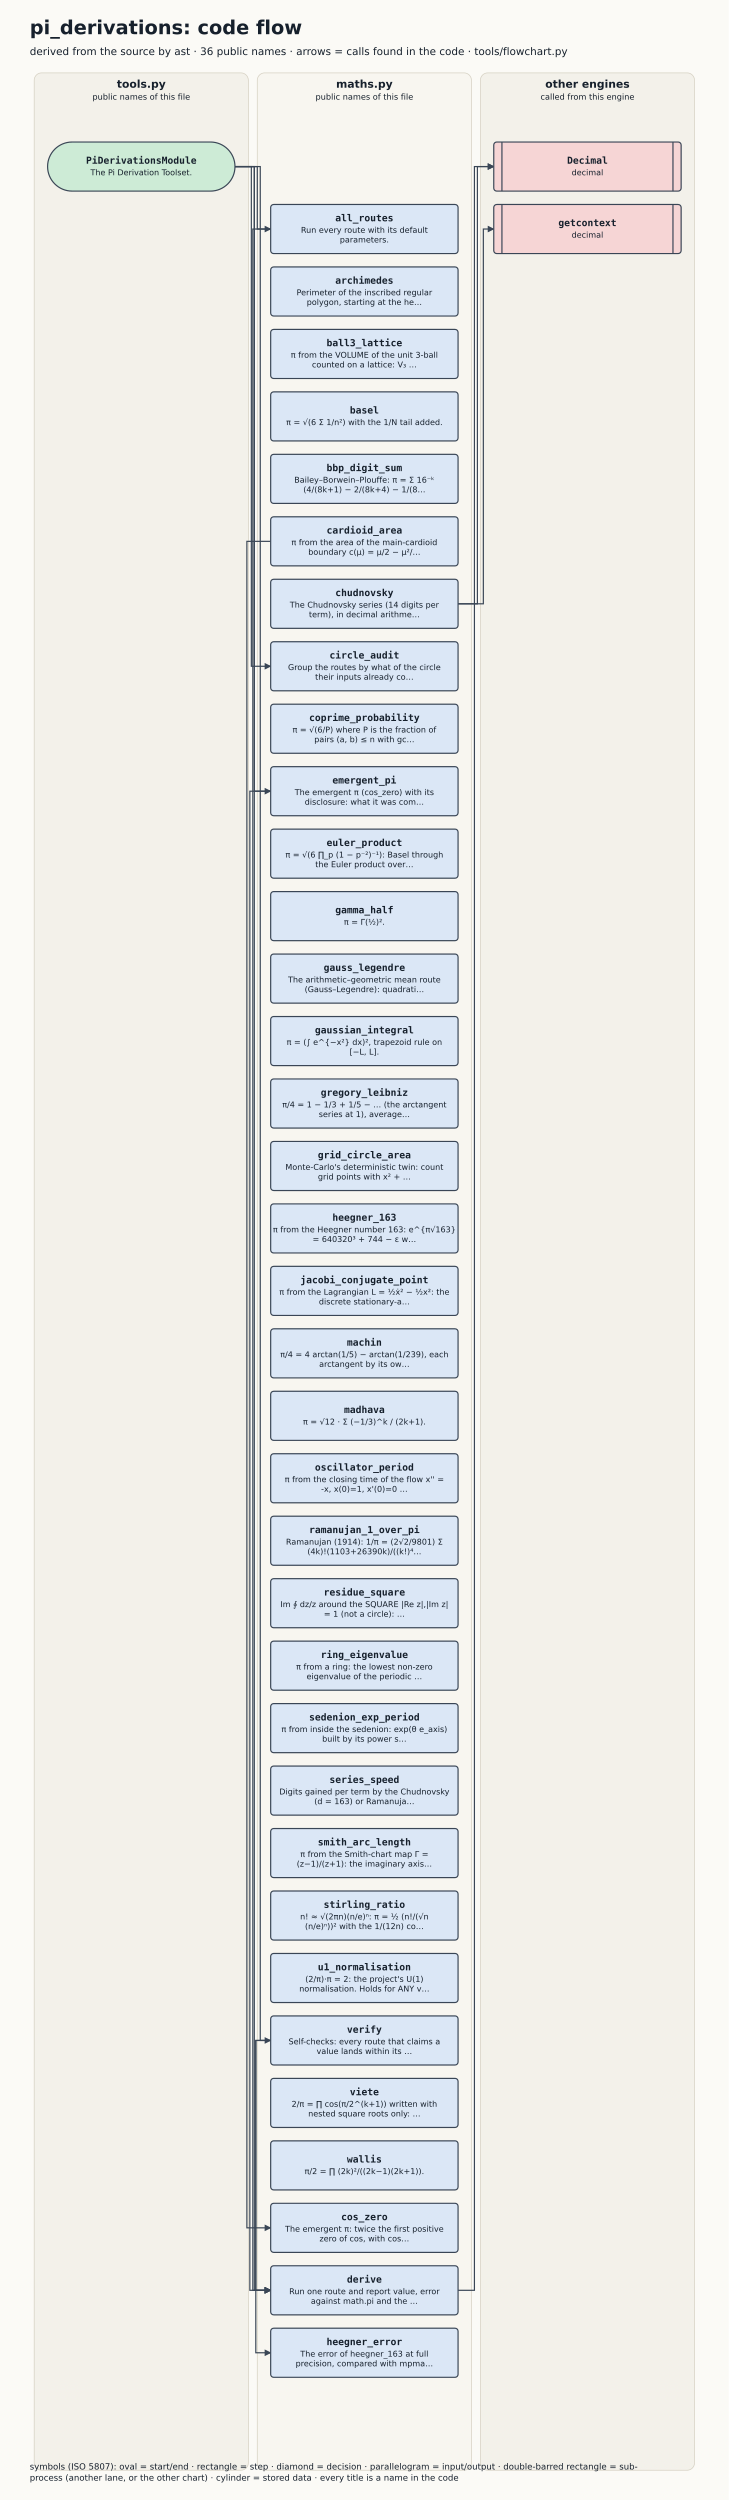
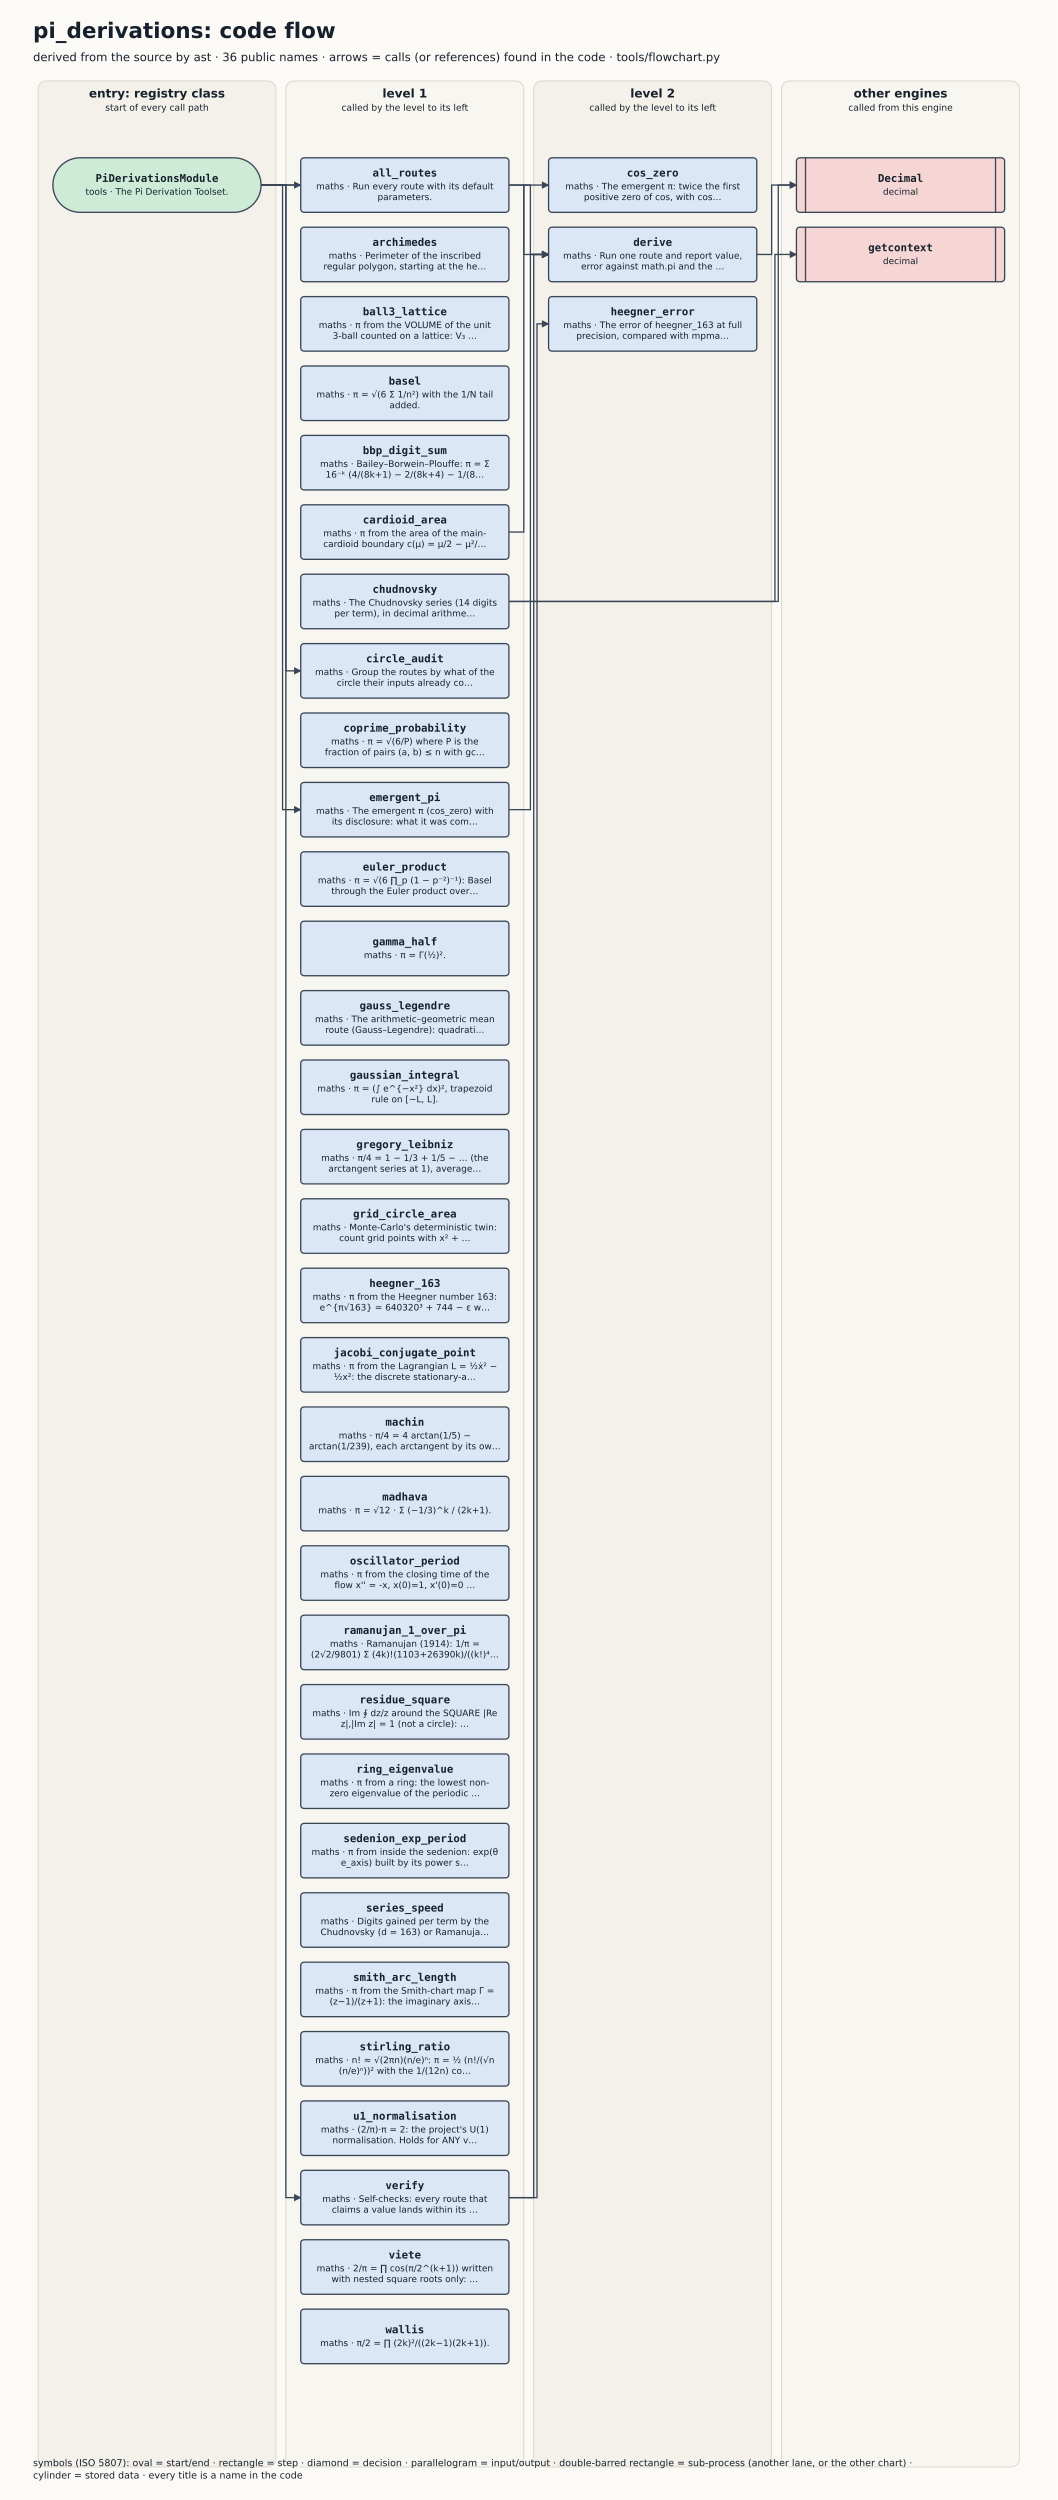
- <svg xmlns="http://www.w3.org/2000/svg" width="980" height="3362" viewBox="0 0 980 3362" font-family="DejaVu Sans, Verdana, sans-serif">
+ <svg xmlns="http://www.w3.org/2000/svg" width="1280" height="3026" viewBox="0 0 1280 3026" font-family="DejaVu Sans, Verdana, sans-serif">
  <defs>
    <marker id="ah" viewBox="0 0 10 10" refX="9" refY="5" markerWidth="9" markerHeight="9" markerUnits="userSpaceOnUse" orient="auto-start-reverse">
      <path d="M0,0 L10,5 L0,10 z" fill="#3a4656" />
    </marker>
  </defs>
-   <rect width="980" height="3362" fill="#fbfaf6" />
+   <rect width="1280" height="3026" fill="#fbfaf6" />
  <text x="40" y="46" font-size="26" font-weight="700" fill="#16202c">pi_derivations: code flow</text>
-   <text x="40" y="74" font-size="14" fill="#16202c">derived from the source by ast · 36 public names · arrows = calls found in the code · tools/flowchart.py</text>
-   <rect x="46" y="98" width="288" height="3224" rx="10" fill="#f3f1ea" stroke="#d6d1c3" />
-   <text x="190.0" y="118" font-size="14.5" font-weight="700" fill="#16202c" text-anchor="middle">tools.py</text>
-   <text x="190.0" y="134" font-size="11" fill="#16202c" text-anchor="middle">public names of this file</text>
-   <rect x="346" y="98" width="288" height="3224" rx="10" fill="#f8f6f0" stroke="#d6d1c3" />
-   <text x="490.0" y="118" font-size="14.5" font-weight="700" fill="#16202c" text-anchor="middle">maths.py</text>
-   <text x="490.0" y="134" font-size="11" fill="#16202c" text-anchor="middle">public names of this file</text>
-   <rect x="646" y="98" width="288" height="3224" rx="10" fill="#f3f1ea" stroke="#d6d1c3" />
-   <text x="790.0" y="118" font-size="14.5" font-weight="700" fill="#16202c" text-anchor="middle">other engines</text>
-   <text x="790.0" y="134" font-size="11" fill="#16202c" text-anchor="middle">called from this engine</text>
-   <path d="M364.0,308.0 L340.0,308.0 L340.0,3080.0 L364.0,3080.0" fill="none" stroke="#3a4656" stroke-width="1.6" marker-end="url(#ah)" />
-   <path d="M364.0,728.0 L332.0,728.0 L332.0,2996.0 L364.0,2996.0" fill="none" stroke="#3a4656" stroke-width="1.6" marker-end="url(#ah)" />
-   <path d="M616.0,812.0 L642.0,812.0 L642.0,224.0 L664.0,224.0" fill="none" stroke="#3a4656" stroke-width="1.6" marker-end="url(#ah)" />
-   <path d="M616.0,812.0 L650.0,812.0 L650.0,308.0 L664.0,308.0" fill="none" stroke="#3a4656" stroke-width="1.6" marker-end="url(#ah)" />
-   <path d="M616.0,3080.0 L638.0,3080.0 L638.0,224.0 L664.0,224.0" fill="none" stroke="#3a4656" stroke-width="1.6" marker-end="url(#ah)" />
-   <path d="M364.0,1064.0 L336.0,1064.0 L336.0,3080.0 L364.0,3080.0" fill="none" stroke="#3a4656" stroke-width="1.6" marker-end="url(#ah)" />
-   <path d="M364.0,2744.0 L344.0,2744.0 L344.0,3080.0 L364.0,3080.0" fill="none" stroke="#3a4656" stroke-width="1.6" marker-end="url(#ah)" />
-   <path d="M364.0,2744.0 L344.0,2744.0 L344.0,3164.0 L364.0,3164.0" fill="none" stroke="#3a4656" stroke-width="1.6" marker-end="url(#ah)" />
-   <path d="M316.0,224.0 L346.0,224.0 L346.0,308.0 L364.0,308.0" fill="none" stroke="#3a4656" stroke-width="1.6" marker-end="url(#ah)" />
-   <path d="M316.0,224.0 L338.0,224.0 L338.0,896.0 L364.0,896.0" fill="none" stroke="#3a4656" stroke-width="1.6" marker-end="url(#ah)" />
-   <path d="M316.0,224.0 L342.0,224.0 L342.0,3080.0 L364.0,3080.0" fill="none" stroke="#3a4656" stroke-width="1.6" marker-end="url(#ah)" />
-   <path d="M316.0,224.0 L342.0,224.0 L342.0,1064.0 L364.0,1064.0" fill="none" stroke="#3a4656" stroke-width="1.6" marker-end="url(#ah)" />
-   <path d="M316.0,224.0 L350.0,224.0 L350.0,2744.0 L364.0,2744.0" fill="none" stroke="#3a4656" stroke-width="1.6" marker-end="url(#ah)" />
+   <text x="40" y="74" font-size="14" fill="#16202c">derived from the source by ast · 36 public names · arrows = calls (or references) found in the code · tools/flowchart.py</text>
+   <rect x="46" y="98" width="288" height="2888" rx="10" fill="#f3f1ea" stroke="#d6d1c3" />
+   <text x="190.0" y="118" font-size="14.5" font-weight="700" fill="#16202c" text-anchor="middle">entry: registry class</text>
+   <text x="190.0" y="134" font-size="11" fill="#16202c" text-anchor="middle">start of every call path</text>
+   <rect x="346" y="98" width="288" height="2888" rx="10" fill="#f8f6f0" stroke="#d6d1c3" />
+   <text x="490.0" y="118" font-size="14.5" font-weight="700" fill="#16202c" text-anchor="middle">level 1</text>
+   <text x="490.0" y="134" font-size="11" fill="#16202c" text-anchor="middle">called by the level to its left</text>
+   <rect x="646" y="98" width="288" height="2888" rx="10" fill="#f3f1ea" stroke="#d6d1c3" />
+   <text x="790.0" y="118" font-size="14.5" font-weight="700" fill="#16202c" text-anchor="middle">level 2</text>
+   <text x="790.0" y="134" font-size="11" fill="#16202c" text-anchor="middle">called by the level to its left</text>
+   <rect x="946" y="98" width="288" height="2888" rx="10" fill="#f8f6f0" stroke="#d6d1c3" />
+   <text x="1090.0" y="118" font-size="14.5" font-weight="700" fill="#16202c" text-anchor="middle">other engines</text>
+   <text x="1090.0" y="134" font-size="11" fill="#16202c" text-anchor="middle">called from this engine</text>
+   <path d="M616.0,224.0 L642.0,224.0 L642.0,308.0 L664.0,308.0" fill="none" stroke="#3a4656" stroke-width="1.6" marker-end="url(#ah)" />
+   <path d="M616.0,644.0 L634.0,644.0 L634.0,224.0 L664.0,224.0" fill="none" stroke="#3a4656" stroke-width="1.6" marker-end="url(#ah)" />
+   <path d="M616.0,728.0 L942.0,728.0 L942.0,224.0 L964.0,224.0" fill="none" stroke="#3a4656" stroke-width="1.6" marker-end="url(#ah)" />
+   <path d="M616.0,728.0 L938.0,728.0 L938.0,308.0 L964.0,308.0" fill="none" stroke="#3a4656" stroke-width="1.6" marker-end="url(#ah)" />
+   <path d="M916.0,308.0 L934.0,308.0 L934.0,224.0 L964.0,224.0" fill="none" stroke="#3a4656" stroke-width="1.6" marker-end="url(#ah)" />
+   <path d="M616.0,980.0 L642.0,980.0 L642.0,308.0 L664.0,308.0" fill="none" stroke="#3a4656" stroke-width="1.6" marker-end="url(#ah)" />
+   <path d="M616.0,2660.0 L646.0,2660.0 L646.0,308.0 L664.0,308.0" fill="none" stroke="#3a4656" stroke-width="1.6" marker-end="url(#ah)" />
+   <path d="M616.0,2660.0 L650.0,2660.0 L650.0,392.0 L664.0,392.0" fill="none" stroke="#3a4656" stroke-width="1.6" marker-end="url(#ah)" />
+   <path d="M316.0,224.0 L342.0,224.0 L342.0,224.0 L364.0,224.0" fill="none" stroke="#3a4656" stroke-width="1.6" marker-end="url(#ah)" />
+   <path d="M316.0,224.0 L346.0,224.0 L346.0,812.0 L364.0,812.0" fill="none" stroke="#3a4656" stroke-width="1.6" marker-end="url(#ah)" />
+   <path d="M316.0,224.0 L634.0,224.0 L634.0,308.0 L664.0,308.0" fill="none" stroke="#3a4656" stroke-width="1.6" marker-end="url(#ah)" />
+   <path d="M316.0,224.0 L342.0,224.0 L342.0,980.0 L364.0,980.0" fill="none" stroke="#3a4656" stroke-width="1.6" marker-end="url(#ah)" />
+   <path d="M316.0,224.0 L346.0,224.0 L346.0,2660.0 L364.0,2660.0" fill="none" stroke="#3a4656" stroke-width="1.6" marker-end="url(#ah)" />
  <rect x="64.0" y="191.0" width="252" height="66" rx="33.0" fill="#cdebd6" stroke="#3a4656" stroke-width="1.6" />
  <text x="190.0" y="220.2" font-size="13.0" font-weight="700" fill="#16202c" text-anchor="middle" font-family="DejaVu Sans Mono, monospace">PiDerivationsModule</text>
-   <text x="190.0" y="235.7" font-size="10.8" fill="#16202c" text-anchor="middle">The Pi Derivation Toolset.</text>
+   <text x="190.0" y="235.7" font-size="10.8" fill="#16202c" text-anchor="middle">tools · The Pi Derivation Toolset.</text>
+   <rect x="364.0" y="191.0" width="252" height="66" rx="4" fill="#dbe7f6" stroke="#3a4656" stroke-width="1.6" />
+   <text x="490.0" y="213.7" font-size="13.0" font-weight="700" fill="#16202c" text-anchor="middle" font-family="DejaVu Sans Mono, monospace">all_routes</text>
+   <text x="490.0" y="229.2" font-size="10.8" fill="#16202c" text-anchor="middle">maths · Run every route with its default</text>
+   <text x="490.0" y="242.2" font-size="10.8" fill="#16202c" text-anchor="middle">parameters.</text>
  <rect x="364.0" y="275.0" width="252" height="66" rx="4" fill="#dbe7f6" stroke="#3a4656" stroke-width="1.6" />
-   <text x="490.0" y="297.6" font-size="13.0" font-weight="700" fill="#16202c" text-anchor="middle" font-family="DejaVu Sans Mono, monospace">all_routes</text>
-   <text x="490.0" y="313.1" font-size="10.8" fill="#16202c" text-anchor="middle">Run every route with its default</text>
-   <text x="490.0" y="326.1" font-size="10.8" fill="#16202c" text-anchor="middle">parameters.</text>
+   <text x="490.0" y="297.6" font-size="13.0" font-weight="700" fill="#16202c" text-anchor="middle" font-family="DejaVu Sans Mono, monospace">archimedes</text>
+   <text x="490.0" y="313.1" font-size="10.8" fill="#16202c" text-anchor="middle">maths · Perimeter of the inscribed</text>
+   <text x="490.0" y="326.1" font-size="10.8" fill="#16202c" text-anchor="middle">regular polygon, starting at the he…</text>
  <rect x="364.0" y="359.0" width="252" height="66" rx="4" fill="#dbe7f6" stroke="#3a4656" stroke-width="1.6" />
-   <text x="490.0" y="381.6" font-size="13.0" font-weight="700" fill="#16202c" text-anchor="middle" font-family="DejaVu Sans Mono, monospace">archimedes</text>
-   <text x="490.0" y="397.1" font-size="10.8" fill="#16202c" text-anchor="middle">Perimeter of the inscribed regular</text>
-   <text x="490.0" y="410.1" font-size="10.8" fill="#16202c" text-anchor="middle">polygon, starting at the he…</text>
+   <text x="490.0" y="381.6" font-size="13.0" font-weight="700" fill="#16202c" text-anchor="middle" font-family="DejaVu Sans Mono, monospace">ball3_lattice</text>
+   <text x="490.0" y="397.1" font-size="10.8" fill="#16202c" text-anchor="middle">maths · π from the VOLUME of the unit</text>
+   <text x="490.0" y="410.1" font-size="10.8" fill="#16202c" text-anchor="middle">3-ball counted on a lattice: V₃ …</text>
  <rect x="364.0" y="443.0" width="252" height="66" rx="4" fill="#dbe7f6" stroke="#3a4656" stroke-width="1.6" />
-   <text x="490.0" y="465.6" font-size="13.0" font-weight="700" fill="#16202c" text-anchor="middle" font-family="DejaVu Sans Mono, monospace">ball3_lattice</text>
-   <text x="490.0" y="481.1" font-size="10.8" fill="#16202c" text-anchor="middle">π from the VOLUME of the unit 3-ball</text>
-   <text x="490.0" y="494.1" font-size="10.8" fill="#16202c" text-anchor="middle">counted on a lattice: V₃ …</text>
+   <text x="490.0" y="465.6" font-size="13.0" font-weight="700" fill="#16202c" text-anchor="middle" font-family="DejaVu Sans Mono, monospace">basel</text>
+   <text x="490.0" y="481.1" font-size="10.8" fill="#16202c" text-anchor="middle">maths · π = √(6 Σ 1/n²) with the 1/N tail</text>
+   <text x="490.0" y="494.1" font-size="10.8" fill="#16202c" text-anchor="middle">added.</text>
  <rect x="364.0" y="527.0" width="252" height="66" rx="4" fill="#dbe7f6" stroke="#3a4656" stroke-width="1.6" />
-   <text x="490.0" y="556.1" font-size="13.0" font-weight="700" fill="#16202c" text-anchor="middle" font-family="DejaVu Sans Mono, monospace">basel</text>
-   <text x="490.0" y="571.6" font-size="10.8" fill="#16202c" text-anchor="middle">π = √(6 Σ 1/n²) with the 1/N tail added.</text>
+   <text x="490.0" y="549.6" font-size="13.0" font-weight="700" fill="#16202c" text-anchor="middle" font-family="DejaVu Sans Mono, monospace">bbp_digit_sum</text>
+   <text x="490.0" y="565.1" font-size="10.8" fill="#16202c" text-anchor="middle">maths · Bailey–Borwein–Plouffe: π = Σ</text>
+   <text x="490.0" y="578.1" font-size="10.8" fill="#16202c" text-anchor="middle">16⁻ᵏ (4/(8k+1) − 2/(8k+4) − 1/(8…</text>
  <rect x="364.0" y="611.0" width="252" height="66" rx="4" fill="#dbe7f6" stroke="#3a4656" stroke-width="1.6" />
-   <text x="490.0" y="633.6" font-size="13.0" font-weight="700" fill="#16202c" text-anchor="middle" font-family="DejaVu Sans Mono, monospace">bbp_digit_sum</text>
-   <text x="490.0" y="649.1" font-size="10.8" fill="#16202c" text-anchor="middle">Bailey–Borwein–Plouffe: π = Σ 16⁻ᵏ</text>
-   <text x="490.0" y="662.1" font-size="10.8" fill="#16202c" text-anchor="middle">(4/(8k+1) − 2/(8k+4) − 1/(8…</text>
+   <text x="490.0" y="633.6" font-size="13.0" font-weight="700" fill="#16202c" text-anchor="middle" font-family="DejaVu Sans Mono, monospace">cardioid_area</text>
+   <text x="490.0" y="649.1" font-size="10.8" fill="#16202c" text-anchor="middle">maths · π from the area of the main-</text>
+   <text x="490.0" y="662.1" font-size="10.8" fill="#16202c" text-anchor="middle">cardioid boundary c(μ) = μ/2 − μ²/…</text>
  <rect x="364.0" y="695.0" width="252" height="66" rx="4" fill="#dbe7f6" stroke="#3a4656" stroke-width="1.6" />
-   <text x="490.0" y="717.6" font-size="13.0" font-weight="700" fill="#16202c" text-anchor="middle" font-family="DejaVu Sans Mono, monospace">cardioid_area</text>
-   <text x="490.0" y="733.1" font-size="10.8" fill="#16202c" text-anchor="middle">π from the area of the main-cardioid</text>
-   <text x="490.0" y="746.1" font-size="10.8" fill="#16202c" text-anchor="middle">boundary c(μ) = μ/2 − μ²/…</text>
+   <text x="490.0" y="717.6" font-size="13.0" font-weight="700" fill="#16202c" text-anchor="middle" font-family="DejaVu Sans Mono, monospace">chudnovsky</text>
+   <text x="490.0" y="733.1" font-size="10.8" fill="#16202c" text-anchor="middle">maths · The Chudnovsky series (14 digits</text>
+   <text x="490.0" y="746.1" font-size="10.8" fill="#16202c" text-anchor="middle">per term), in decimal arithme…</text>
  <rect x="364.0" y="779.0" width="252" height="66" rx="4" fill="#dbe7f6" stroke="#3a4656" stroke-width="1.6" />
-   <text x="490.0" y="801.6" font-size="13.0" font-weight="700" fill="#16202c" text-anchor="middle" font-family="DejaVu Sans Mono, monospace">chudnovsky</text>
-   <text x="490.0" y="817.1" font-size="10.8" fill="#16202c" text-anchor="middle">The Chudnovsky series (14 digits per</text>
-   <text x="490.0" y="830.1" font-size="10.8" fill="#16202c" text-anchor="middle">term), in decimal arithme…</text>
+   <text x="490.0" y="801.6" font-size="13.0" font-weight="700" fill="#16202c" text-anchor="middle" font-family="DejaVu Sans Mono, monospace">circle_audit</text>
+   <text x="490.0" y="817.1" font-size="10.8" fill="#16202c" text-anchor="middle">maths · Group the routes by what of the</text>
+   <text x="490.0" y="830.1" font-size="10.8" fill="#16202c" text-anchor="middle">circle their inputs already co…</text>
  <rect x="364.0" y="863.0" width="252" height="66" rx="4" fill="#dbe7f6" stroke="#3a4656" stroke-width="1.6" />
-   <text x="490.0" y="885.6" font-size="13.0" font-weight="700" fill="#16202c" text-anchor="middle" font-family="DejaVu Sans Mono, monospace">circle_audit</text>
-   <text x="490.0" y="901.1" font-size="10.8" fill="#16202c" text-anchor="middle">Group the routes by what of the circle</text>
-   <text x="490.0" y="914.1" font-size="10.8" fill="#16202c" text-anchor="middle">their inputs already co…</text>
+   <text x="490.0" y="885.6" font-size="13.0" font-weight="700" fill="#16202c" text-anchor="middle" font-family="DejaVu Sans Mono, monospace">coprime_probability</text>
+   <text x="490.0" y="901.1" font-size="10.8" fill="#16202c" text-anchor="middle">maths · π = √(6/P) where P is the</text>
+   <text x="490.0" y="914.1" font-size="10.8" fill="#16202c" text-anchor="middle">fraction of pairs (a, b) ≤ n with gc…</text>
  <rect x="364.0" y="947.0" width="252" height="66" rx="4" fill="#dbe7f6" stroke="#3a4656" stroke-width="1.6" />
-   <text x="490.0" y="969.6" font-size="13.0" font-weight="700" fill="#16202c" text-anchor="middle" font-family="DejaVu Sans Mono, monospace">coprime_probability</text>
-   <text x="490.0" y="985.1" font-size="10.8" fill="#16202c" text-anchor="middle">π = √(6/P) where P is the fraction of</text>
-   <text x="490.0" y="998.1" font-size="10.8" fill="#16202c" text-anchor="middle">pairs (a, b) ≤ n with gc…</text>
+   <text x="490.0" y="969.6" font-size="13.0" font-weight="700" fill="#16202c" text-anchor="middle" font-family="DejaVu Sans Mono, monospace">emergent_pi</text>
+   <text x="490.0" y="985.1" font-size="10.8" fill="#16202c" text-anchor="middle">maths · The emergent π (cos_zero) with</text>
+   <text x="490.0" y="998.1" font-size="10.8" fill="#16202c" text-anchor="middle">its disclosure: what it was com…</text>
  <rect x="364.0" y="1031.0" width="252" height="66" rx="4" fill="#dbe7f6" stroke="#3a4656" stroke-width="1.6" />
-   <text x="490.0" y="1053.7" font-size="13.0" font-weight="700" fill="#16202c" text-anchor="middle" font-family="DejaVu Sans Mono, monospace">emergent_pi</text>
-   <text x="490.0" y="1069.2" font-size="10.8" fill="#16202c" text-anchor="middle">The emergent π (cos_zero) with its</text>
-   <text x="490.0" y="1082.2" font-size="10.8" fill="#16202c" text-anchor="middle">disclosure: what it was com…</text>
+   <text x="490.0" y="1053.7" font-size="13.0" font-weight="700" fill="#16202c" text-anchor="middle" font-family="DejaVu Sans Mono, monospace">euler_product</text>
+   <text x="490.0" y="1069.2" font-size="10.8" fill="#16202c" text-anchor="middle">maths · π = √(6 ∏_p (1 − p⁻²)⁻¹): Basel</text>
+   <text x="490.0" y="1082.2" font-size="10.8" fill="#16202c" text-anchor="middle">through the Euler product over…</text>
  <rect x="364.0" y="1115.0" width="252" height="66" rx="4" fill="#dbe7f6" stroke="#3a4656" stroke-width="1.6" />
-   <text x="490.0" y="1137.7" font-size="13.0" font-weight="700" fill="#16202c" text-anchor="middle" font-family="DejaVu Sans Mono, monospace">euler_product</text>
-   <text x="490.0" y="1153.2" font-size="10.8" fill="#16202c" text-anchor="middle">π = √(6 ∏_p (1 − p⁻²)⁻¹): Basel through</text>
-   <text x="490.0" y="1166.2" font-size="10.8" fill="#16202c" text-anchor="middle">the Euler product over…</text>
+   <text x="490.0" y="1144.2" font-size="13.0" font-weight="700" fill="#16202c" text-anchor="middle" font-family="DejaVu Sans Mono, monospace">gamma_half</text>
+   <text x="490.0" y="1159.7" font-size="10.8" fill="#16202c" text-anchor="middle">maths · π = Γ(½)².</text>
  <rect x="364.0" y="1199.0" width="252" height="66" rx="4" fill="#dbe7f6" stroke="#3a4656" stroke-width="1.6" />
-   <text x="490.0" y="1228.2" font-size="13.0" font-weight="700" fill="#16202c" text-anchor="middle" font-family="DejaVu Sans Mono, monospace">gamma_half</text>
-   <text x="490.0" y="1243.7" font-size="10.8" fill="#16202c" text-anchor="middle">π = Γ(½)².</text>
+   <text x="490.0" y="1221.7" font-size="13.0" font-weight="700" fill="#16202c" text-anchor="middle" font-family="DejaVu Sans Mono, monospace">gauss_legendre</text>
+   <text x="490.0" y="1237.2" font-size="10.8" fill="#16202c" text-anchor="middle">maths · The arithmetic–geometric mean</text>
+   <text x="490.0" y="1250.2" font-size="10.8" fill="#16202c" text-anchor="middle">route (Gauss–Legendre): quadrati…</text>
  <rect x="364.0" y="1283.0" width="252" height="66" rx="4" fill="#dbe7f6" stroke="#3a4656" stroke-width="1.6" />
-   <text x="490.0" y="1305.7" font-size="13.0" font-weight="700" fill="#16202c" text-anchor="middle" font-family="DejaVu Sans Mono, monospace">gauss_legendre</text>
-   <text x="490.0" y="1321.2" font-size="10.8" fill="#16202c" text-anchor="middle">The arithmetic–geometric mean route</text>
-   <text x="490.0" y="1334.2" font-size="10.8" fill="#16202c" text-anchor="middle">(Gauss–Legendre): quadrati…</text>
+   <text x="490.0" y="1305.7" font-size="13.0" font-weight="700" fill="#16202c" text-anchor="middle" font-family="DejaVu Sans Mono, monospace">gaussian_integral</text>
+   <text x="490.0" y="1321.2" font-size="10.8" fill="#16202c" text-anchor="middle">maths · π = (∫ e^{−x²} dx)², trapezoid</text>
+   <text x="490.0" y="1334.2" font-size="10.8" fill="#16202c" text-anchor="middle">rule on [−L, L].</text>
  <rect x="364.0" y="1367.0" width="252" height="66" rx="4" fill="#dbe7f6" stroke="#3a4656" stroke-width="1.6" />
-   <text x="490.0" y="1389.7" font-size="13.0" font-weight="700" fill="#16202c" text-anchor="middle" font-family="DejaVu Sans Mono, monospace">gaussian_integral</text>
-   <text x="490.0" y="1405.2" font-size="10.8" fill="#16202c" text-anchor="middle">π = (∫ e^{−x²} dx)², trapezoid rule on</text>
-   <text x="490.0" y="1418.2" font-size="10.8" fill="#16202c" text-anchor="middle">[−L, L].</text>
+   <text x="490.0" y="1389.7" font-size="13.0" font-weight="700" fill="#16202c" text-anchor="middle" font-family="DejaVu Sans Mono, monospace">gregory_leibniz</text>
+   <text x="490.0" y="1405.2" font-size="10.8" fill="#16202c" text-anchor="middle">maths · π/4 = 1 − 1/3 + 1/5 − …  (the</text>
+   <text x="490.0" y="1418.2" font-size="10.8" fill="#16202c" text-anchor="middle">arctangent series at 1), average…</text>
  <rect x="364.0" y="1451.0" width="252" height="66" rx="4" fill="#dbe7f6" stroke="#3a4656" stroke-width="1.6" />
-   <text x="490.0" y="1473.7" font-size="13.0" font-weight="700" fill="#16202c" text-anchor="middle" font-family="DejaVu Sans Mono, monospace">gregory_leibniz</text>
-   <text x="490.0" y="1489.2" font-size="10.8" fill="#16202c" text-anchor="middle">π/4 = 1 − 1/3 + 1/5 − …  (the arctangent</text>
-   <text x="490.0" y="1502.2" font-size="10.8" fill="#16202c" text-anchor="middle">series at 1), average…</text>
+   <text x="490.0" y="1473.7" font-size="13.0" font-weight="700" fill="#16202c" text-anchor="middle" font-family="DejaVu Sans Mono, monospace">grid_circle_area</text>
+   <text x="490.0" y="1489.2" font-size="10.8" fill="#16202c" text-anchor="middle">maths · Monte-Carlo's deterministic twin:</text>
+   <text x="490.0" y="1502.2" font-size="10.8" fill="#16202c" text-anchor="middle">count grid points with x² + …</text>
  <rect x="364.0" y="1535.0" width="252" height="66" rx="4" fill="#dbe7f6" stroke="#3a4656" stroke-width="1.6" />
-   <text x="490.0" y="1557.7" font-size="13.0" font-weight="700" fill="#16202c" text-anchor="middle" font-family="DejaVu Sans Mono, monospace">grid_circle_area</text>
-   <text x="490.0" y="1573.2" font-size="10.8" fill="#16202c" text-anchor="middle">Monte-Carlo's deterministic twin: count</text>
-   <text x="490.0" y="1586.2" font-size="10.8" fill="#16202c" text-anchor="middle">grid points with x² + …</text>
+   <text x="490.0" y="1557.7" font-size="13.0" font-weight="700" fill="#16202c" text-anchor="middle" font-family="DejaVu Sans Mono, monospace">heegner_163</text>
+   <text x="490.0" y="1573.2" font-size="10.8" fill="#16202c" text-anchor="middle">maths · π from the Heegner number 163:</text>
+   <text x="490.0" y="1586.2" font-size="10.8" fill="#16202c" text-anchor="middle">e^{π√163} = 640320³ + 744 − ε w…</text>
  <rect x="364.0" y="1619.0" width="252" height="66" rx="4" fill="#dbe7f6" stroke="#3a4656" stroke-width="1.6" />
-   <text x="490.0" y="1641.7" font-size="13.0" font-weight="700" fill="#16202c" text-anchor="middle" font-family="DejaVu Sans Mono, monospace">heegner_163</text>
-   <text x="490.0" y="1657.2" font-size="10.8" fill="#16202c" text-anchor="middle">π from the Heegner number 163: e^{π√163}</text>
-   <text x="490.0" y="1670.2" font-size="10.8" fill="#16202c" text-anchor="middle">= 640320³ + 744 − ε w…</text>
+   <text x="490.0" y="1641.7" font-size="13.0" font-weight="700" fill="#16202c" text-anchor="middle" font-family="DejaVu Sans Mono, monospace">jacobi_conjugate_point</text>
+   <text x="490.0" y="1657.2" font-size="10.8" fill="#16202c" text-anchor="middle">maths · π from the Lagrangian L = ½ẋ² −</text>
+   <text x="490.0" y="1670.2" font-size="10.8" fill="#16202c" text-anchor="middle">½x²: the discrete stationary-a…</text>
  <rect x="364.0" y="1703.0" width="252" height="66" rx="4" fill="#dbe7f6" stroke="#3a4656" stroke-width="1.6" />
-   <text x="490.0" y="1725.7" font-size="13.0" font-weight="700" fill="#16202c" text-anchor="middle" font-family="DejaVu Sans Mono, monospace">jacobi_conjugate_point</text>
-   <text x="490.0" y="1741.2" font-size="10.8" fill="#16202c" text-anchor="middle">π from the Lagrangian L = ½ẋ² − ½x²: the</text>
-   <text x="490.0" y="1754.2" font-size="10.8" fill="#16202c" text-anchor="middle">discrete stationary-a…</text>
+   <text x="490.0" y="1725.7" font-size="13.0" font-weight="700" fill="#16202c" text-anchor="middle" font-family="DejaVu Sans Mono, monospace">machin</text>
+   <text x="490.0" y="1741.2" font-size="10.8" fill="#16202c" text-anchor="middle">maths · π/4 = 4 arctan(1/5) −</text>
+   <text x="490.0" y="1754.2" font-size="10.8" fill="#16202c" text-anchor="middle">arctan(1/239), each arctangent by its ow…</text>
  <rect x="364.0" y="1787.0" width="252" height="66" rx="4" fill="#dbe7f6" stroke="#3a4656" stroke-width="1.6" />
-   <text x="490.0" y="1809.7" font-size="13.0" font-weight="700" fill="#16202c" text-anchor="middle" font-family="DejaVu Sans Mono, monospace">machin</text>
-   <text x="490.0" y="1825.2" font-size="10.8" fill="#16202c" text-anchor="middle">π/4 = 4 arctan(1/5) − arctan(1/239), each</text>
-   <text x="490.0" y="1838.2" font-size="10.8" fill="#16202c" text-anchor="middle">arctangent by its ow…</text>
+   <text x="490.0" y="1816.2" font-size="13.0" font-weight="700" fill="#16202c" text-anchor="middle" font-family="DejaVu Sans Mono, monospace">madhava</text>
+   <text x="490.0" y="1831.7" font-size="10.8" fill="#16202c" text-anchor="middle">maths · π = √12 · Σ (−1/3)^k / (2k+1).</text>
  <rect x="364.0" y="1871.0" width="252" height="66" rx="4" fill="#dbe7f6" stroke="#3a4656" stroke-width="1.6" />
-   <text x="490.0" y="1900.2" font-size="13.0" font-weight="700" fill="#16202c" text-anchor="middle" font-family="DejaVu Sans Mono, monospace">madhava</text>
-   <text x="490.0" y="1915.7" font-size="10.8" fill="#16202c" text-anchor="middle">π = √12 · Σ (−1/3)^k / (2k+1).</text>
+   <text x="490.0" y="1893.7" font-size="13.0" font-weight="700" fill="#16202c" text-anchor="middle" font-family="DejaVu Sans Mono, monospace">oscillator_period</text>
+   <text x="490.0" y="1909.2" font-size="10.8" fill="#16202c" text-anchor="middle">maths · π from the closing time of the</text>
+   <text x="490.0" y="1922.2" font-size="10.8" fill="#16202c" text-anchor="middle">flow x'' = -x, x(0)=1, x'(0)=0 …</text>
  <rect x="364.0" y="1955.0" width="252" height="66" rx="4" fill="#dbe7f6" stroke="#3a4656" stroke-width="1.6" />
-   <text x="490.0" y="1977.7" font-size="13.0" font-weight="700" fill="#16202c" text-anchor="middle" font-family="DejaVu Sans Mono, monospace">oscillator_period</text>
-   <text x="490.0" y="1993.2" font-size="10.8" fill="#16202c" text-anchor="middle">π from the closing time of the flow x'' =</text>
-   <text x="490.0" y="2006.2" font-size="10.8" fill="#16202c" text-anchor="middle">-x, x(0)=1, x'(0)=0 …</text>
+   <text x="490.0" y="1977.7" font-size="13.0" font-weight="700" fill="#16202c" text-anchor="middle" font-family="DejaVu Sans Mono, monospace">ramanujan_1_over_pi</text>
+   <text x="490.0" y="1993.2" font-size="10.8" fill="#16202c" text-anchor="middle">maths · Ramanujan (1914): 1/π =</text>
+   <text x="490.0" y="2006.2" font-size="10.8" fill="#16202c" text-anchor="middle">(2√2/9801) Σ (4k)!(1103+26390k)/((k!)⁴…</text>
  <rect x="364.0" y="2039.0" width="252" height="66" rx="4" fill="#dbe7f6" stroke="#3a4656" stroke-width="1.6" />
-   <text x="490.0" y="2061.7" font-size="13.0" font-weight="700" fill="#16202c" text-anchor="middle" font-family="DejaVu Sans Mono, monospace">ramanujan_1_over_pi</text>
-   <text x="490.0" y="2077.2" font-size="10.8" fill="#16202c" text-anchor="middle">Ramanujan (1914): 1/π = (2√2/9801) Σ</text>
-   <text x="490.0" y="2090.2" font-size="10.8" fill="#16202c" text-anchor="middle">(4k)!(1103+26390k)/((k!)⁴…</text>
+   <text x="490.0" y="2061.7" font-size="13.0" font-weight="700" fill="#16202c" text-anchor="middle" font-family="DejaVu Sans Mono, monospace">residue_square</text>
+   <text x="490.0" y="2077.2" font-size="10.8" fill="#16202c" text-anchor="middle">maths · Im ∮ dz/z around the SQUARE |Re</text>
+   <text x="490.0" y="2090.2" font-size="10.8" fill="#16202c" text-anchor="middle">z|,|Im z| = 1 (not a circle): …</text>
  <rect x="364.0" y="2123.0" width="252" height="66" rx="4" fill="#dbe7f6" stroke="#3a4656" stroke-width="1.6" />
-   <text x="490.0" y="2145.7" font-size="13.0" font-weight="700" fill="#16202c" text-anchor="middle" font-family="DejaVu Sans Mono, monospace">residue_square</text>
-   <text x="490.0" y="2161.2" font-size="10.8" fill="#16202c" text-anchor="middle">Im ∮ dz/z around the SQUARE |Re z|,|Im z|</text>
-   <text x="490.0" y="2174.2" font-size="10.8" fill="#16202c" text-anchor="middle">= 1 (not a circle): …</text>
+   <text x="490.0" y="2145.7" font-size="13.0" font-weight="700" fill="#16202c" text-anchor="middle" font-family="DejaVu Sans Mono, monospace">ring_eigenvalue</text>
+   <text x="490.0" y="2161.2" font-size="10.8" fill="#16202c" text-anchor="middle">maths · π from a ring: the lowest non-</text>
+   <text x="490.0" y="2174.2" font-size="10.8" fill="#16202c" text-anchor="middle">zero eigenvalue of the periodic …</text>
  <rect x="364.0" y="2207.0" width="252" height="66" rx="4" fill="#dbe7f6" stroke="#3a4656" stroke-width="1.6" />
-   <text x="490.0" y="2229.7" font-size="13.0" font-weight="700" fill="#16202c" text-anchor="middle" font-family="DejaVu Sans Mono, monospace">ring_eigenvalue</text>
-   <text x="490.0" y="2245.2" font-size="10.8" fill="#16202c" text-anchor="middle">π from a ring: the lowest non-zero</text>
-   <text x="490.0" y="2258.2" font-size="10.8" fill="#16202c" text-anchor="middle">eigenvalue of the periodic …</text>
+   <text x="490.0" y="2229.7" font-size="13.0" font-weight="700" fill="#16202c" text-anchor="middle" font-family="DejaVu Sans Mono, monospace">sedenion_exp_period</text>
+   <text x="490.0" y="2245.2" font-size="10.8" fill="#16202c" text-anchor="middle">maths · π from inside the sedenion: exp(θ</text>
+   <text x="490.0" y="2258.2" font-size="10.8" fill="#16202c" text-anchor="middle">e_axis) built by its power s…</text>
  <rect x="364.0" y="2291.0" width="252" height="66" rx="4" fill="#dbe7f6" stroke="#3a4656" stroke-width="1.6" />
-   <text x="490.0" y="2313.7" font-size="13.0" font-weight="700" fill="#16202c" text-anchor="middle" font-family="DejaVu Sans Mono, monospace">sedenion_exp_period</text>
-   <text x="490.0" y="2329.2" font-size="10.8" fill="#16202c" text-anchor="middle">π from inside the sedenion: exp(θ e_axis)</text>
-   <text x="490.0" y="2342.2" font-size="10.8" fill="#16202c" text-anchor="middle">built by its power s…</text>
+   <text x="490.0" y="2313.7" font-size="13.0" font-weight="700" fill="#16202c" text-anchor="middle" font-family="DejaVu Sans Mono, monospace">series_speed</text>
+   <text x="490.0" y="2329.2" font-size="10.8" fill="#16202c" text-anchor="middle">maths · Digits gained per term by the</text>
+   <text x="490.0" y="2342.2" font-size="10.8" fill="#16202c" text-anchor="middle">Chudnovsky (d = 163) or Ramanuja…</text>
  <rect x="364.0" y="2375.0" width="252" height="66" rx="4" fill="#dbe7f6" stroke="#3a4656" stroke-width="1.6" />
-   <text x="490.0" y="2397.7" font-size="13.0" font-weight="700" fill="#16202c" text-anchor="middle" font-family="DejaVu Sans Mono, monospace">series_speed</text>
-   <text x="490.0" y="2413.2" font-size="10.8" fill="#16202c" text-anchor="middle">Digits gained per term by the Chudnovsky</text>
-   <text x="490.0" y="2426.2" font-size="10.8" fill="#16202c" text-anchor="middle">(d = 163) or Ramanuja…</text>
+   <text x="490.0" y="2397.7" font-size="13.0" font-weight="700" fill="#16202c" text-anchor="middle" font-family="DejaVu Sans Mono, monospace">smith_arc_length</text>
+   <text x="490.0" y="2413.2" font-size="10.8" fill="#16202c" text-anchor="middle">maths · π from the Smith-chart map Γ =</text>
+   <text x="490.0" y="2426.2" font-size="10.8" fill="#16202c" text-anchor="middle">(z−1)/(z+1): the imaginary axis…</text>
  <rect x="364.0" y="2459.0" width="252" height="66" rx="4" fill="#dbe7f6" stroke="#3a4656" stroke-width="1.6" />
-   <text x="490.0" y="2481.7" font-size="13.0" font-weight="700" fill="#16202c" text-anchor="middle" font-family="DejaVu Sans Mono, monospace">smith_arc_length</text>
-   <text x="490.0" y="2497.2" font-size="10.8" fill="#16202c" text-anchor="middle">π from the Smith-chart map Γ =</text>
-   <text x="490.0" y="2510.2" font-size="10.8" fill="#16202c" text-anchor="middle">(z−1)/(z+1): the imaginary axis…</text>
+   <text x="490.0" y="2481.7" font-size="13.0" font-weight="700" fill="#16202c" text-anchor="middle" font-family="DejaVu Sans Mono, monospace">stirling_ratio</text>
+   <text x="490.0" y="2497.2" font-size="10.8" fill="#16202c" text-anchor="middle">maths · n! ≈ √(2πn)(n/e)ⁿ: π = ½ (n!/(√n</text>
+   <text x="490.0" y="2510.2" font-size="10.8" fill="#16202c" text-anchor="middle">(n/e)ⁿ))² with the 1/(12n) co…</text>
  <rect x="364.0" y="2543.0" width="252" height="66" rx="4" fill="#dbe7f6" stroke="#3a4656" stroke-width="1.6" />
-   <text x="490.0" y="2565.7" font-size="13.0" font-weight="700" fill="#16202c" text-anchor="middle" font-family="DejaVu Sans Mono, monospace">stirling_ratio</text>
-   <text x="490.0" y="2581.2" font-size="10.8" fill="#16202c" text-anchor="middle">n! ≈ √(2πn)(n/e)ⁿ: π = ½ (n!/(√n</text>
-   <text x="490.0" y="2594.2" font-size="10.8" fill="#16202c" text-anchor="middle">(n/e)ⁿ))² with the 1/(12n) co…</text>
+   <text x="490.0" y="2565.7" font-size="13.0" font-weight="700" fill="#16202c" text-anchor="middle" font-family="DejaVu Sans Mono, monospace">u1_normalisation</text>
+   <text x="490.0" y="2581.2" font-size="10.8" fill="#16202c" text-anchor="middle">maths · (2/π)·π = 2: the project's U(1)</text>
+   <text x="490.0" y="2594.2" font-size="10.8" fill="#16202c" text-anchor="middle">normalisation. Holds for ANY v…</text>
  <rect x="364.0" y="2627.0" width="252" height="66" rx="4" fill="#dbe7f6" stroke="#3a4656" stroke-width="1.6" />
-   <text x="490.0" y="2649.7" font-size="13.0" font-weight="700" fill="#16202c" text-anchor="middle" font-family="DejaVu Sans Mono, monospace">u1_normalisation</text>
-   <text x="490.0" y="2665.2" font-size="10.8" fill="#16202c" text-anchor="middle">(2/π)·π = 2: the project's U(1)</text>
-   <text x="490.0" y="2678.2" font-size="10.8" fill="#16202c" text-anchor="middle">normalisation. Holds for ANY v…</text>
+   <text x="490.0" y="2649.7" font-size="13.0" font-weight="700" fill="#16202c" text-anchor="middle" font-family="DejaVu Sans Mono, monospace">verify</text>
+   <text x="490.0" y="2665.2" font-size="10.8" fill="#16202c" text-anchor="middle">maths · Self-checks: every route that</text>
+   <text x="490.0" y="2678.2" font-size="10.8" fill="#16202c" text-anchor="middle">claims a value lands within its …</text>
  <rect x="364.0" y="2711.0" width="252" height="66" rx="4" fill="#dbe7f6" stroke="#3a4656" stroke-width="1.6" />
-   <text x="490.0" y="2733.7" font-size="13.0" font-weight="700" fill="#16202c" text-anchor="middle" font-family="DejaVu Sans Mono, monospace">verify</text>
-   <text x="490.0" y="2749.2" font-size="10.8" fill="#16202c" text-anchor="middle">Self-checks: every route that claims a</text>
-   <text x="490.0" y="2762.2" font-size="10.8" fill="#16202c" text-anchor="middle">value lands within its …</text>
+   <text x="490.0" y="2733.7" font-size="13.0" font-weight="700" fill="#16202c" text-anchor="middle" font-family="DejaVu Sans Mono, monospace">viete</text>
+   <text x="490.0" y="2749.2" font-size="10.8" fill="#16202c" text-anchor="middle">maths · 2/π = ∏ cos(π/2^(k+1)) written</text>
+   <text x="490.0" y="2762.2" font-size="10.8" fill="#16202c" text-anchor="middle">with nested square roots only: …</text>
  <rect x="364.0" y="2795.0" width="252" height="66" rx="4" fill="#dbe7f6" stroke="#3a4656" stroke-width="1.6" />
-   <text x="490.0" y="2817.7" font-size="13.0" font-weight="700" fill="#16202c" text-anchor="middle" font-family="DejaVu Sans Mono, monospace">viete</text>
-   <text x="490.0" y="2833.2" font-size="10.8" fill="#16202c" text-anchor="middle">2/π = ∏ cos(π/2^(k+1)) written with</text>
-   <text x="490.0" y="2846.2" font-size="10.8" fill="#16202c" text-anchor="middle">nested square roots only: …</text>
-   <rect x="364.0" y="2879.0" width="252" height="66" rx="4" fill="#dbe7f6" stroke="#3a4656" stroke-width="1.6" />
-   <text x="490.0" y="2908.2" font-size="13.0" font-weight="700" fill="#16202c" text-anchor="middle" font-family="DejaVu Sans Mono, monospace">wallis</text>
-   <text x="490.0" y="2923.7" font-size="10.8" fill="#16202c" text-anchor="middle">π/2 = ∏ (2k)²/((2k−1)(2k+1)).</text>
-   <rect x="364.0" y="2963.0" width="252" height="66" rx="4" fill="#dbe7f6" stroke="#3a4656" stroke-width="1.6" />
-   <text x="490.0" y="2985.7" font-size="13.0" font-weight="700" fill="#16202c" text-anchor="middle" font-family="DejaVu Sans Mono, monospace">cos_zero</text>
-   <text x="490.0" y="3001.2" font-size="10.8" fill="#16202c" text-anchor="middle">The emergent π: twice the first positive</text>
-   <text x="490.0" y="3014.2" font-size="10.8" fill="#16202c" text-anchor="middle">zero of cos, with cos…</text>
-   <rect x="364.0" y="3047.0" width="252" height="66" rx="4" fill="#dbe7f6" stroke="#3a4656" stroke-width="1.6" />
-   <text x="490.0" y="3069.7" font-size="13.0" font-weight="700" fill="#16202c" text-anchor="middle" font-family="DejaVu Sans Mono, monospace">derive</text>
-   <text x="490.0" y="3085.2" font-size="10.8" fill="#16202c" text-anchor="middle">Run one route and report value, error</text>
-   <text x="490.0" y="3098.2" font-size="10.8" fill="#16202c" text-anchor="middle">against math.pi and the …</text>
-   <rect x="364.0" y="3131.0" width="252" height="66" rx="4" fill="#dbe7f6" stroke="#3a4656" stroke-width="1.6" />
-   <text x="490.0" y="3153.7" font-size="13.0" font-weight="700" fill="#16202c" text-anchor="middle" font-family="DejaVu Sans Mono, monospace">heegner_error</text>
-   <text x="490.0" y="3169.2" font-size="10.8" fill="#16202c" text-anchor="middle">The error of heegner_163 at full</text>
-   <text x="490.0" y="3182.2" font-size="10.8" fill="#16202c" text-anchor="middle">precision, compared with mpma…</text>
-   <rect x="664.0" y="191.0" width="252" height="66" rx="4" fill="#f6d5d5" stroke="#3a4656" stroke-width="1.6" />
-   <line x1="675.0" y1="191.0" x2="675.0" y2="257.0" stroke="#3a4656" stroke-width="1.6" />
-   <line x1="905.0" y1="191.0" x2="905.0" y2="257.0" stroke="#3a4656" stroke-width="1.6" />
-   <text x="790.0" y="220.2" font-size="13.0" font-weight="700" fill="#16202c" text-anchor="middle" font-family="DejaVu Sans Mono, monospace">Decimal</text>
-   <text x="790.0" y="235.7" font-size="10.8" fill="#16202c" text-anchor="middle">decimal</text>
-   <rect x="664.0" y="275.0" width="252" height="66" rx="4" fill="#f6d5d5" stroke="#3a4656" stroke-width="1.6" />
-   <line x1="675.0" y1="275.0" x2="675.0" y2="341.0" stroke="#3a4656" stroke-width="1.6" />
-   <line x1="905.0" y1="275.0" x2="905.0" y2="341.0" stroke="#3a4656" stroke-width="1.6" />
-   <text x="790.0" y="304.1" font-size="13.0" font-weight="700" fill="#16202c" text-anchor="middle" font-family="DejaVu Sans Mono, monospace">getcontext</text>
-   <text x="790.0" y="319.6" font-size="10.8" fill="#16202c" text-anchor="middle">decimal</text>
-   <text x="40" y="3321" font-size="11.5" fill="#16202c">symbols (ISO 5807): oval = start/end · rectangle = step · diamond = decision · parallelogram = input/output · double-barred rectangle = sub-</text>
-   <text x="40" y="3336" font-size="11.5" fill="#16202c">process (another lane, or the other chart) · cylinder = stored data · every title is a name in the code</text>
+   <text x="490.0" y="2824.2" font-size="13.0" font-weight="700" fill="#16202c" text-anchor="middle" font-family="DejaVu Sans Mono, monospace">wallis</text>
+   <text x="490.0" y="2839.7" font-size="10.8" fill="#16202c" text-anchor="middle">maths · π/2 = ∏ (2k)²/((2k−1)(2k+1)).</text>
+   <rect x="664.0" y="191.0" width="252" height="66" rx="4" fill="#dbe7f6" stroke="#3a4656" stroke-width="1.6" />
+   <text x="790.0" y="213.7" font-size="13.0" font-weight="700" fill="#16202c" text-anchor="middle" font-family="DejaVu Sans Mono, monospace">cos_zero</text>
+   <text x="790.0" y="229.2" font-size="10.8" fill="#16202c" text-anchor="middle">maths · The emergent π: twice the first</text>
+   <text x="790.0" y="242.2" font-size="10.8" fill="#16202c" text-anchor="middle">positive zero of cos, with cos…</text>
+   <rect x="664.0" y="275.0" width="252" height="66" rx="4" fill="#dbe7f6" stroke="#3a4656" stroke-width="1.6" />
+   <text x="790.0" y="297.6" font-size="13.0" font-weight="700" fill="#16202c" text-anchor="middle" font-family="DejaVu Sans Mono, monospace">derive</text>
+   <text x="790.0" y="313.1" font-size="10.8" fill="#16202c" text-anchor="middle">maths · Run one route and report value,</text>
+   <text x="790.0" y="326.1" font-size="10.8" fill="#16202c" text-anchor="middle">error against math.pi and the …</text>
+   <rect x="664.0" y="359.0" width="252" height="66" rx="4" fill="#dbe7f6" stroke="#3a4656" stroke-width="1.6" />
+   <text x="790.0" y="381.6" font-size="13.0" font-weight="700" fill="#16202c" text-anchor="middle" font-family="DejaVu Sans Mono, monospace">heegner_error</text>
+   <text x="790.0" y="397.1" font-size="10.8" fill="#16202c" text-anchor="middle">maths · The error of heegner_163 at full</text>
+   <text x="790.0" y="410.1" font-size="10.8" fill="#16202c" text-anchor="middle">precision, compared with mpma…</text>
+   <rect x="964.0" y="191.0" width="252" height="66" rx="4" fill="#f6d5d5" stroke="#3a4656" stroke-width="1.6" />
+   <line x1="975.0" y1="191.0" x2="975.0" y2="257.0" stroke="#3a4656" stroke-width="1.6" />
+   <line x1="1205.0" y1="191.0" x2="1205.0" y2="257.0" stroke="#3a4656" stroke-width="1.6" />
+   <text x="1090.0" y="220.2" font-size="13.0" font-weight="700" fill="#16202c" text-anchor="middle" font-family="DejaVu Sans Mono, monospace">Decimal</text>
+   <text x="1090.0" y="235.7" font-size="10.8" fill="#16202c" text-anchor="middle">decimal</text>
+   <rect x="964.0" y="275.0" width="252" height="66" rx="4" fill="#f6d5d5" stroke="#3a4656" stroke-width="1.6" />
+   <line x1="975.0" y1="275.0" x2="975.0" y2="341.0" stroke="#3a4656" stroke-width="1.6" />
+   <line x1="1205.0" y1="275.0" x2="1205.0" y2="341.0" stroke="#3a4656" stroke-width="1.6" />
+   <text x="1090.0" y="304.1" font-size="13.0" font-weight="700" fill="#16202c" text-anchor="middle" font-family="DejaVu Sans Mono, monospace">getcontext</text>
+   <text x="1090.0" y="319.6" font-size="10.8" fill="#16202c" text-anchor="middle">decimal</text>
+   <text x="40" y="2985" font-size="11.5" fill="#16202c">symbols (ISO 5807): oval = start/end · rectangle = step · diamond = decision · parallelogram = input/output · double-barred rectangle = sub-process (another lane, or the other chart) ·</text>
+   <text x="40" y="3000" font-size="11.5" fill="#16202c">cylinder = stored data · every title is a name in the code</text>
</svg>
